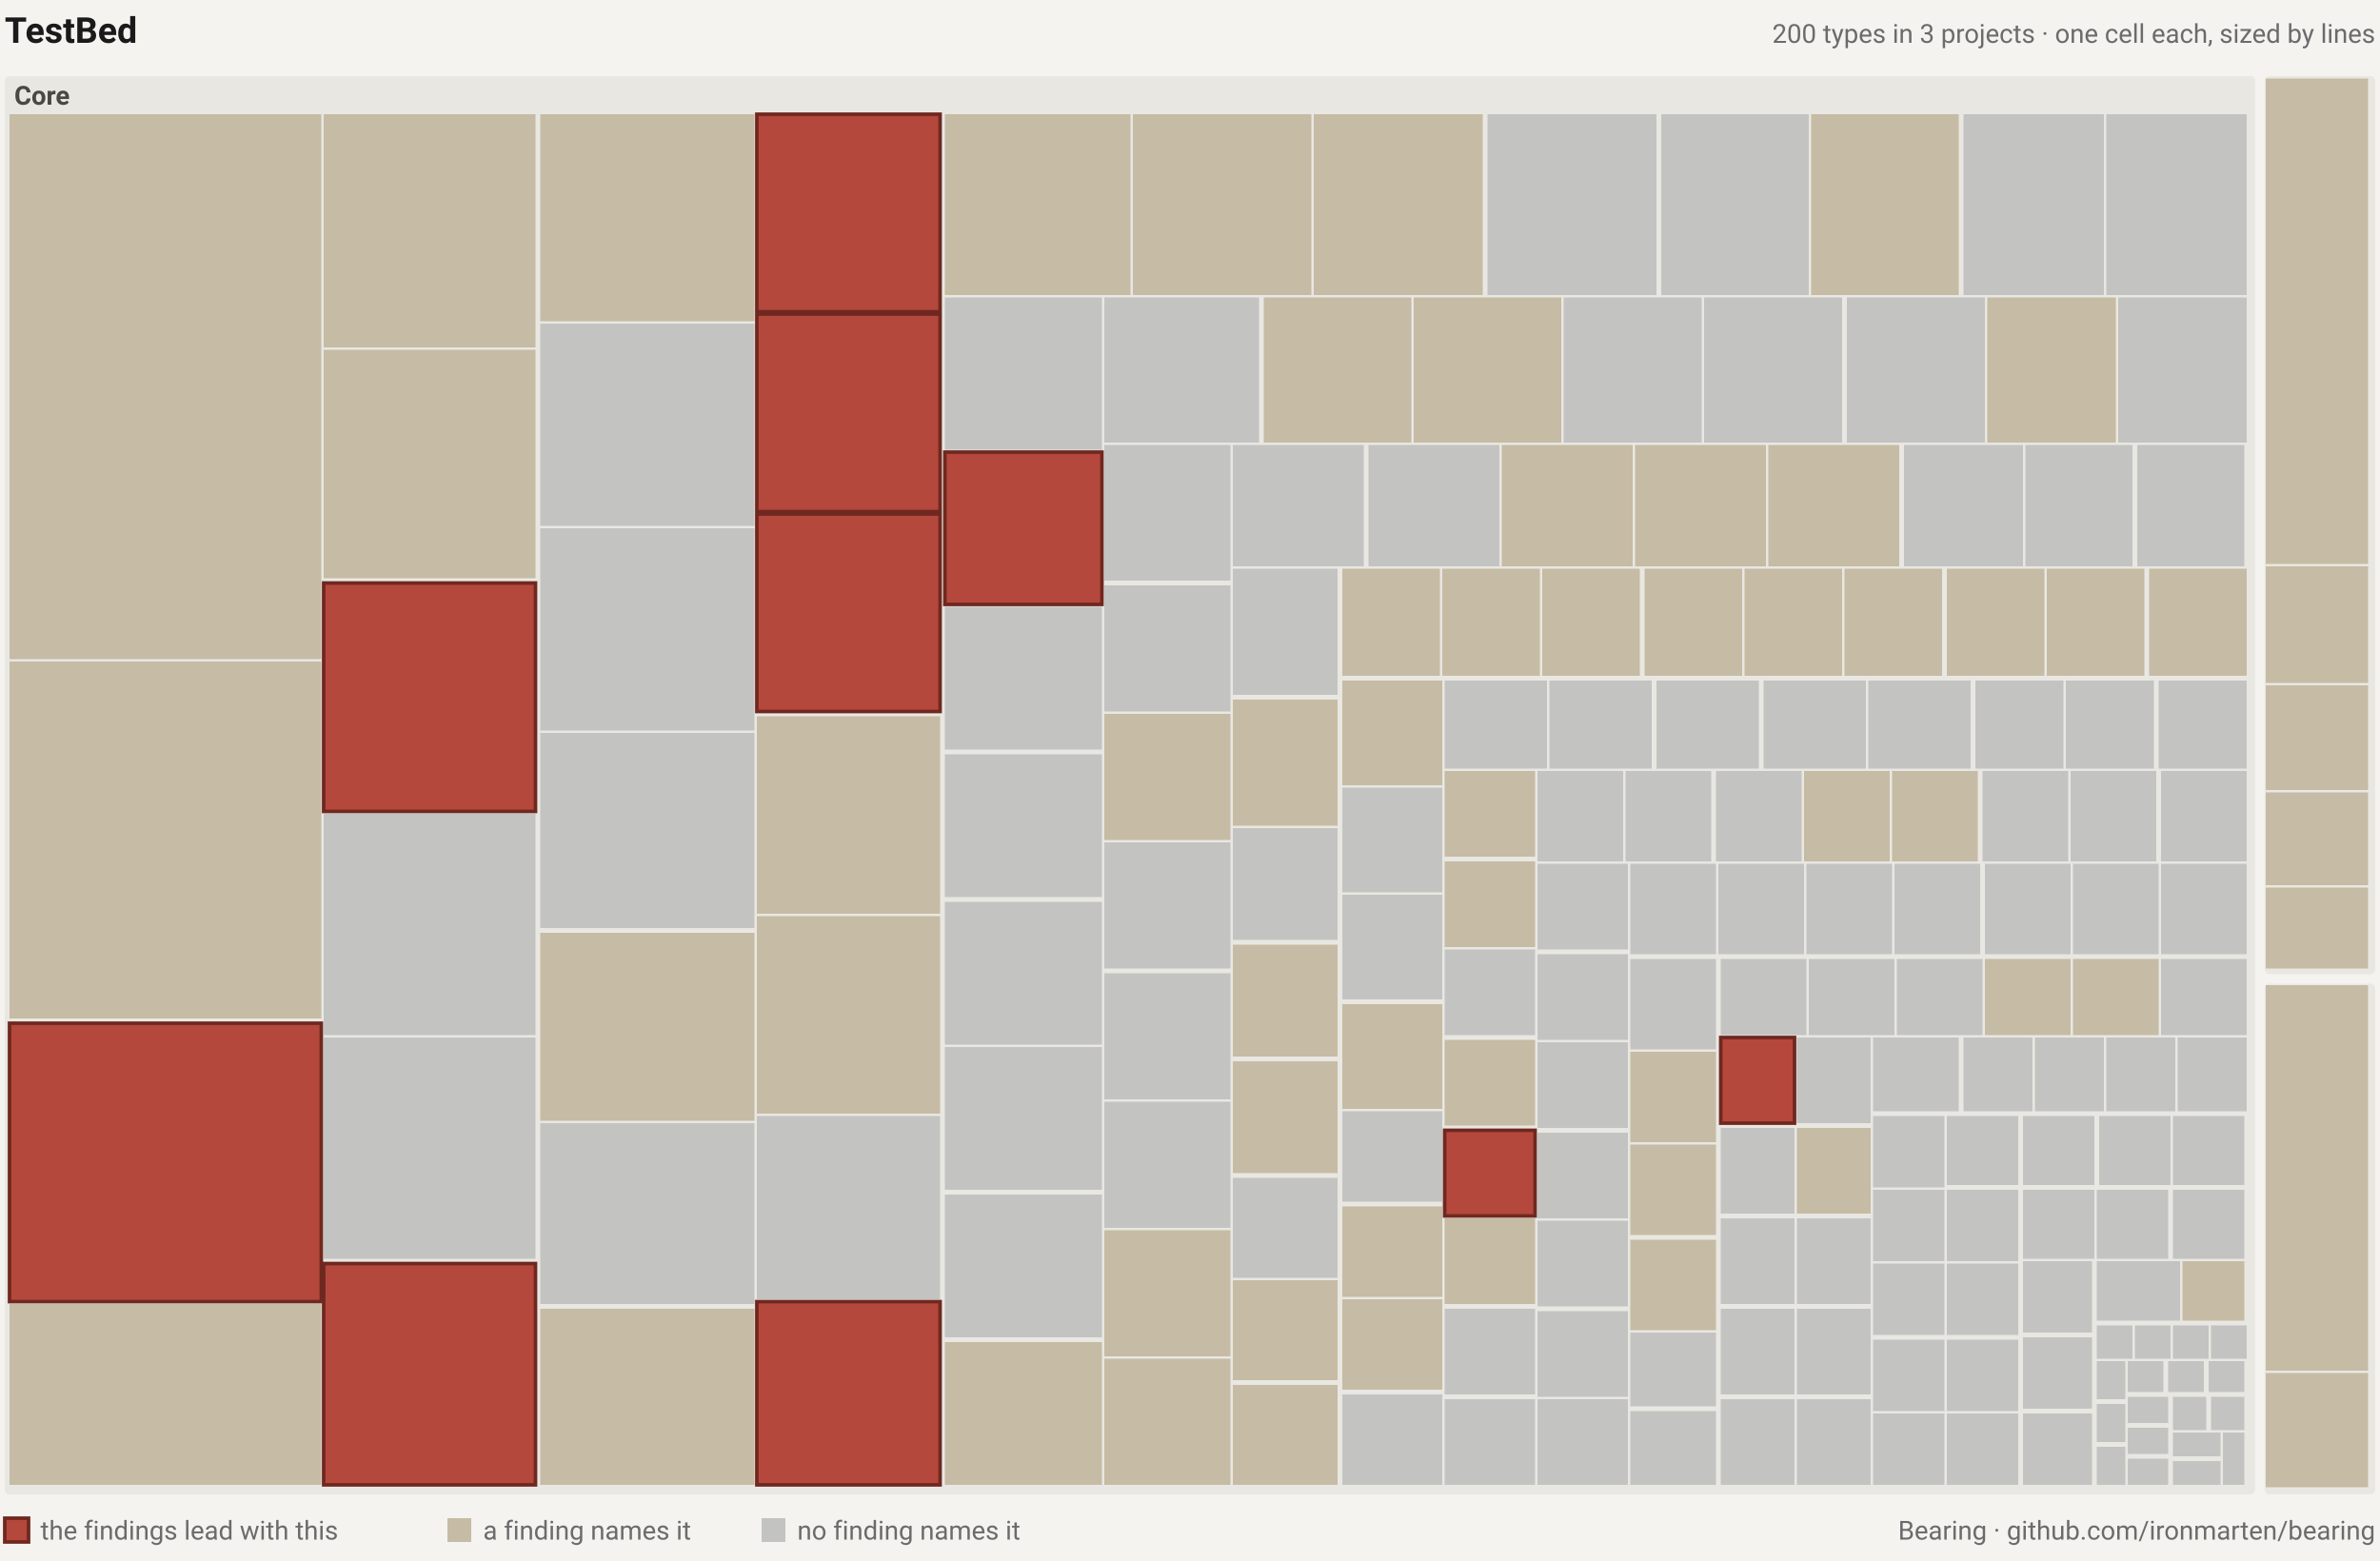
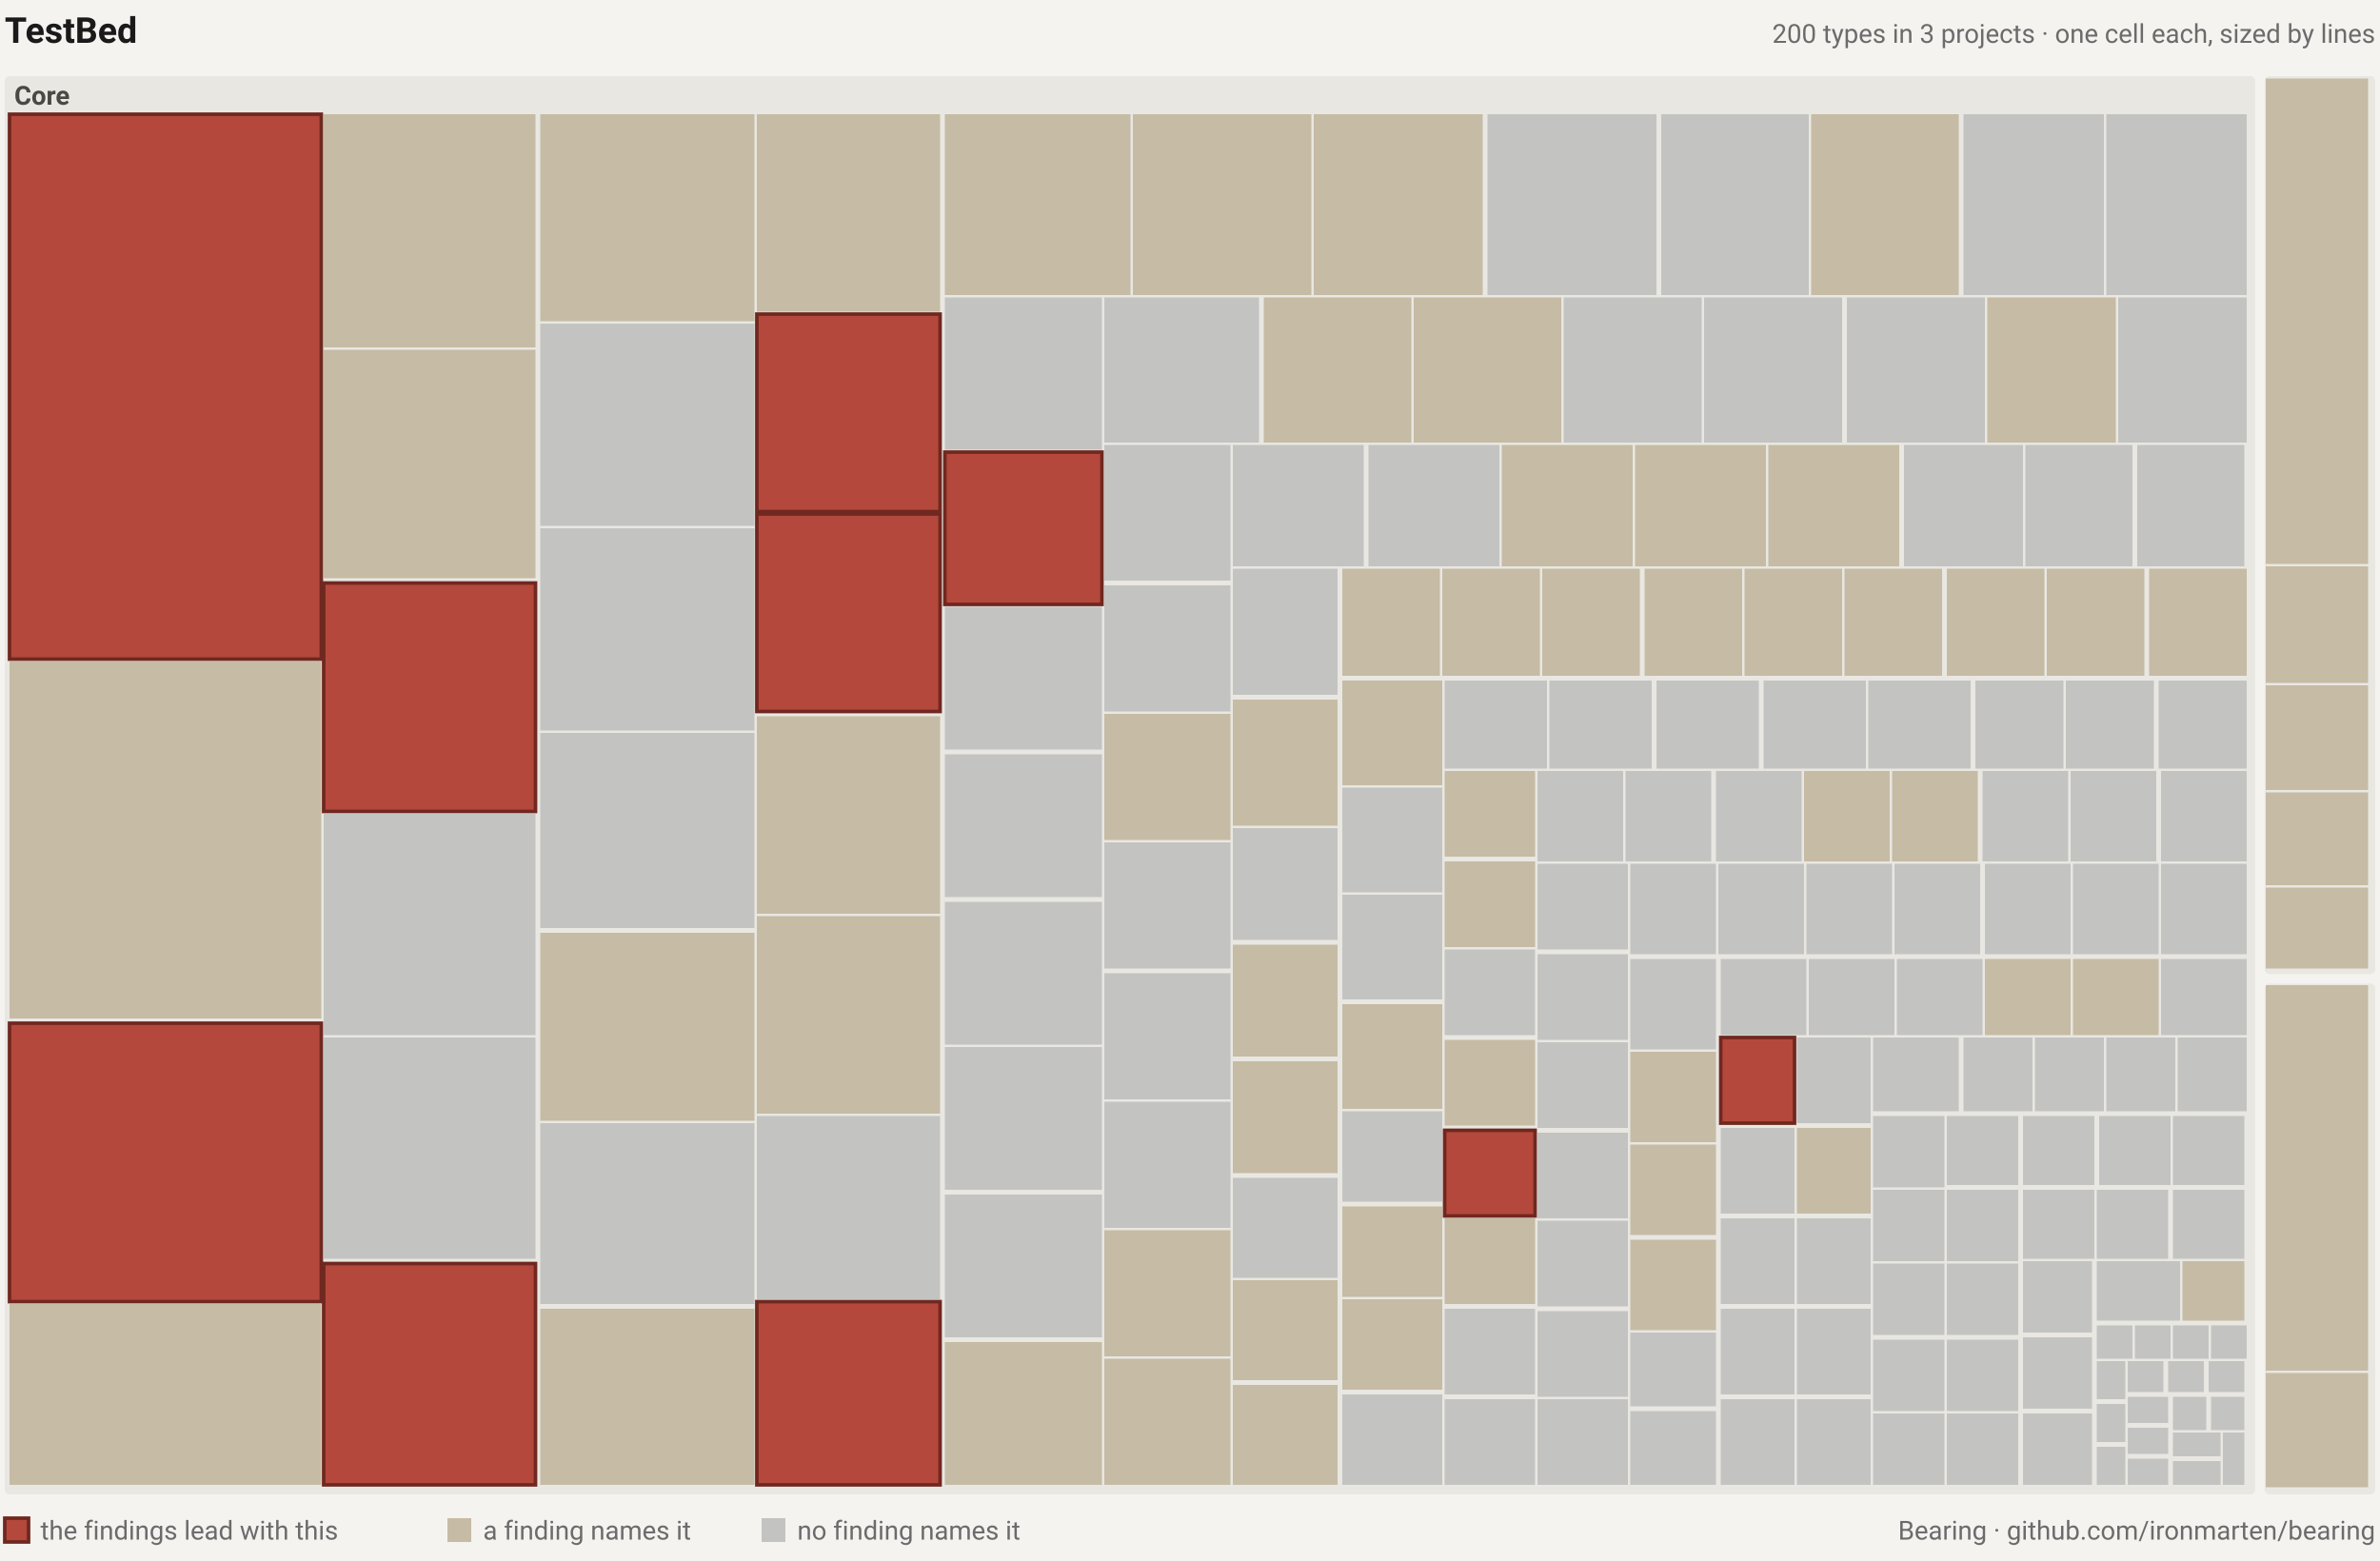
<svg xmlns="http://www.w3.org/2000/svg" class="mo" viewBox="0 0 1000 656" width="1000" height="656" font-family="system-ui,-apple-system,Segoe UI,Roboto,sans-serif">
  <style>
.mo .bg{fill:#f4f3f0}
.mo .bl{fill:#e9e7e2}
.mo .c{fill:#c3c4c1}
.mo .n{fill:#c6bba4}
.mo .f{fill:#b4483c;stroke:#6f2820;stroke-width:1.5}
.mo .pn{font-size:11px;font-weight:600;fill:#4a4844}
.mo .ti{font-size:15px;font-weight:600;fill:#1a1a1a}
.mo .lg{font-size:11px;fill:#6b6b6b}
@media(prefers-color-scheme:dark){.mo .bg{fill:#16171a}.mo .bl{fill:#212329}.mo .c{fill:#42454b}.mo .n{fill:#4d4738}.mo .f{fill:#d9615a;stroke:#f2b3ae}.mo .pn{fill:#a9a7a2}.mo .ti{fill:#e9e8e6}.mo .lg{fill:#9a9a97}}
</style>
  <rect class="bg" width="1000" height="656" />
  <text class="ti" x="2" y="18">TestBed</text>
  <text class="lg" x="998" y="18" text-anchor="end">200 types in 3 projects · one cell each, sized by lines</text>
  <rect class="bl" x="2" y="32" width="945.53" height="596" rx="2" />
  <text class="pn" x="6" y="44">Core</text>
  <rect class="bl" x="951.53" y="32" width="46.47" height="377.356" rx="2" />
  <rect class="bl" x="951.53" y="413.356" width="46.47" height="214.644" rx="2" />
  <path class="c" d="M136 342h89v93h-89zM136 436h89v93h-89zM227 136h90v85h-90zM227 222h90v85h-90zM227 308h90v82h-90zM227 472h90v76h-90zM318 469h77v77h-77zM625 48h71v76h-71zM698 48h62v76h-62zM825 48h59v76h-59zM885 48h59v76h-59zM397 125h66v64h-66zM397 255h66v60h-66zM397 317h66v60h-66zM397 379h66v60h-66zM397 440h66v60h-66zM397 502h66v60h-66zM464 125h65v61h-65zM657 125h58v61h-58zM716 125h58v61h-58zM776 125h58v61h-58zM890 125h54v61h-54zM464 187h53v57h-53zM464 246h53v53h-53zM464 354h53v53h-53zM464 409h53v53h-53zM464 463h53v53h-53zM518 187h55v51h-55zM575 187h55v51h-55zM800 187h50v51h-50zM851 187h45v51h-45zM898 187h45v51h-45zM518 239h44v53h-44zM518 348h44v47h-44zM518 495h44v42h-44zM564 331h42v44h-42zM564 376h42v44h-42zM564 467h42v38h-42zM564 586h42v38h-42zM607 286h43v37h-43zM651 286h43v37h-43zM696 286h43v37h-43zM741 286h43v37h-43zM785 286h43v37h-43zM830 286h37v37h-37zM868 286h37v37h-37zM907 286h37v37h-37zM607 399h38v36h-38zM607 550h38v36h-38zM607 588h38v36h-38zM646 324h36v38h-36zM683 324h36v38h-36zM721 324h36v38h-36zM833 324h36v38h-36zM870 324h36v38h-36zM908 324h36v38h-36zM646 363h38v36h-38zM646 401h38v36h-38zM646 438h38v36h-38zM646 476h38v36h-38zM646 513h38v36h-38zM646 551h38v36h-38zM646 588h38v36h-38zM685 363h36v38h-36zM722 363h36v38h-36zM759 363h36v38h-36zM796 363h36v38h-36zM834 363h36v38h-36zM871 363h36v38h-36zM908 363h36v38h-36zM685 403h36v38h-36zM685 560h36v31h-36zM685 593h36v31h-36zM723 403h36v32h-36zM760 403h36v32h-36zM797 403h36v32h-36zM908 403h36v32h-36zM723 474h31v36h-31zM723 512h31v36h-31zM723 550h31v36h-31zM723 588h31v36h-31zM755 436h31v36h-31zM755 512h31v36h-31zM755 550h31v36h-31zM755 588h31v36h-31zM787 436h36v31h-36zM825 436h29v31h-29zM855 436h29v31h-29zM885 436h29v31h-29zM915 436h29v31h-29zM787 469h30v30h-30zM787 500h30v30h-30zM787 531h30v30h-30zM787 563h30v30h-30zM787 594h30v30h-30zM818 469h30v29h-30zM850 469h30v29h-30zM882 469h30v29h-30zM913 469h30v29h-30zM818 500h30v30h-30zM818 531h30v30h-30zM818 563h30v30h-30zM818 594h30v30h-30zM850 500h30v29h-30zM881 500h30v29h-30zM913 500h30v29h-30zM850 530h29v30h-29zM850 562h29v30h-29zM850 594h29v30h-29zM881 530h35v25h-35zM881 557h15v14h-15zM897 557h15v14h-15zM913 557h15v14h-15zM929 557h15v14h-15zM881 572h12v16h-12zM881 590h12v16h-12zM881 608h12v16h-12zM894 572h15v13h-15zM911 572h15v13h-15zM928 572h15v13h-15zM894 587h17v11h-17zM894 600h17v11h-17zM894 613h17v11h-17zM913 587h14v14h-14zM929 587h14v14h-14zM913 602h20v10h-20zM913 614h20v10h-20zM934 602h9v22h-9z" />
-   <path class="n" d="M4 48h131v229h-131zM4 278h131v150h-131zM4 548h131v76h-131zM136 48h89v98h-89zM136 147h89v96h-89zM227 48h90v87h-90zM227 392h90v79h-90zM227 550h90v74h-90zM318 301h77v83h-77zM318 385h77v83h-77zM397 48h78v76h-78zM476 48h75v76h-75zM552 48h71v76h-71zM761 48h62v76h-62zM397 564h66v60h-66zM531 125h62v61h-62zM594 125h62v61h-62zM835 125h54v61h-54zM464 300h53v53h-53zM464 517h53v53h-53zM464 571h53v53h-53zM631 187h55v51h-55zM687 187h55v51h-55zM743 187h55v51h-55zM518 294h44v53h-44zM518 397h44v47h-44zM518 446h44v47h-44zM518 538h44v42h-44zM518 582h44v42h-44zM564 239h41v45h-41zM606 239h41v45h-41zM648 239h41v45h-41zM691 239h41v45h-41zM733 239h41v45h-41zM775 239h41v45h-41zM818 239h41v45h-41zM860 239h41v45h-41zM903 239h41v45h-41zM564 286h42v44h-42zM564 422h42v44h-42zM564 507h42v38h-42zM564 546h42v38h-42zM607 324h38v36h-38zM607 362h38v36h-38zM607 437h38v36h-38zM607 512h38v36h-38zM758 324h36v38h-36zM795 324h36v38h-36zM685 442h36v38h-36zM685 481h36v38h-36zM685 521h36v38h-36zM834 403h36v32h-36zM871 403h36v32h-36zM755 474h31v36h-31zM917 530h26v25h-26zM952 33h43v204h-43zM952 238h43v49h-43zM952 288h43v44h-43zM952 333h43v39h-43zM952 373h43v34h-43zM952 414h43v162h-43zM952 577h43v48h-43z" />
-   <path class="f" d="M4 430h131v117h-131zM136 245h89v96h-89zM136 531h89v93h-89zM318 48h77v83h-77zM318 132h77v83h-77zM318 216h77v83h-77zM318 547h77v77h-77zM397 190h66v64h-66zM607 475h38v36h-38zM723 436h31v36h-31z" />
+   <path class="n" d="M4 278h131v150h-131zM4 548h131v76h-131zM136 48h89v98h-89zM136 147h89v96h-89zM227 48h90v87h-90zM227 392h90v79h-90zM227 550h90v74h-90zM318 48h77v83h-77zM318 301h77v83h-77zM318 385h77v83h-77zM397 48h78v76h-78zM476 48h75v76h-75zM552 48h71v76h-71zM761 48h62v76h-62zM397 564h66v60h-66zM531 125h62v61h-62zM594 125h62v61h-62zM835 125h54v61h-54zM464 300h53v53h-53zM464 517h53v53h-53zM464 571h53v53h-53zM631 187h55v51h-55zM687 187h55v51h-55zM743 187h55v51h-55zM518 294h44v53h-44zM518 397h44v47h-44zM518 446h44v47h-44zM518 538h44v42h-44zM518 582h44v42h-44zM564 239h41v45h-41zM606 239h41v45h-41zM648 239h41v45h-41zM691 239h41v45h-41zM733 239h41v45h-41zM775 239h41v45h-41zM818 239h41v45h-41zM860 239h41v45h-41zM903 239h41v45h-41zM564 286h42v44h-42zM564 422h42v44h-42zM564 507h42v38h-42zM564 546h42v38h-42zM607 324h38v36h-38zM607 362h38v36h-38zM607 437h38v36h-38zM607 512h38v36h-38zM758 324h36v38h-36zM795 324h36v38h-36zM685 442h36v38h-36zM685 481h36v38h-36zM685 521h36v38h-36zM834 403h36v32h-36zM871 403h36v32h-36zM755 474h31v36h-31zM917 530h26v25h-26zM952 33h43v204h-43zM952 238h43v49h-43zM952 288h43v44h-43zM952 333h43v39h-43zM952 373h43v34h-43zM952 414h43v162h-43zM952 577h43v48h-43z" />
+   <path class="f" d="M4 48h131v229h-131zM4 430h131v117h-131zM136 245h89v96h-89zM136 531h89v93h-89zM318 132h77v83h-77zM318 216h77v83h-77zM318 547h77v77h-77zM397 190h66v64h-66zM607 475h38v36h-38zM723 436h31v36h-31z" />
  <rect class="f" x="2" y="638" width="10" height="10" />
  <text class="lg" x="17" y="647">the findings lead with this</text>
  <rect class="n" x="188" y="638" width="10" height="10" />
  <text class="lg" x="203" y="647">a finding names it</text>
  <rect class="c" x="320" y="638" width="10" height="10" />
  <text class="lg" x="335" y="647">no finding names it</text>
  <text class="lg" x="998" y="647" text-anchor="end">Bearing · github.com/ironmarten/bearing</text>
</svg>
